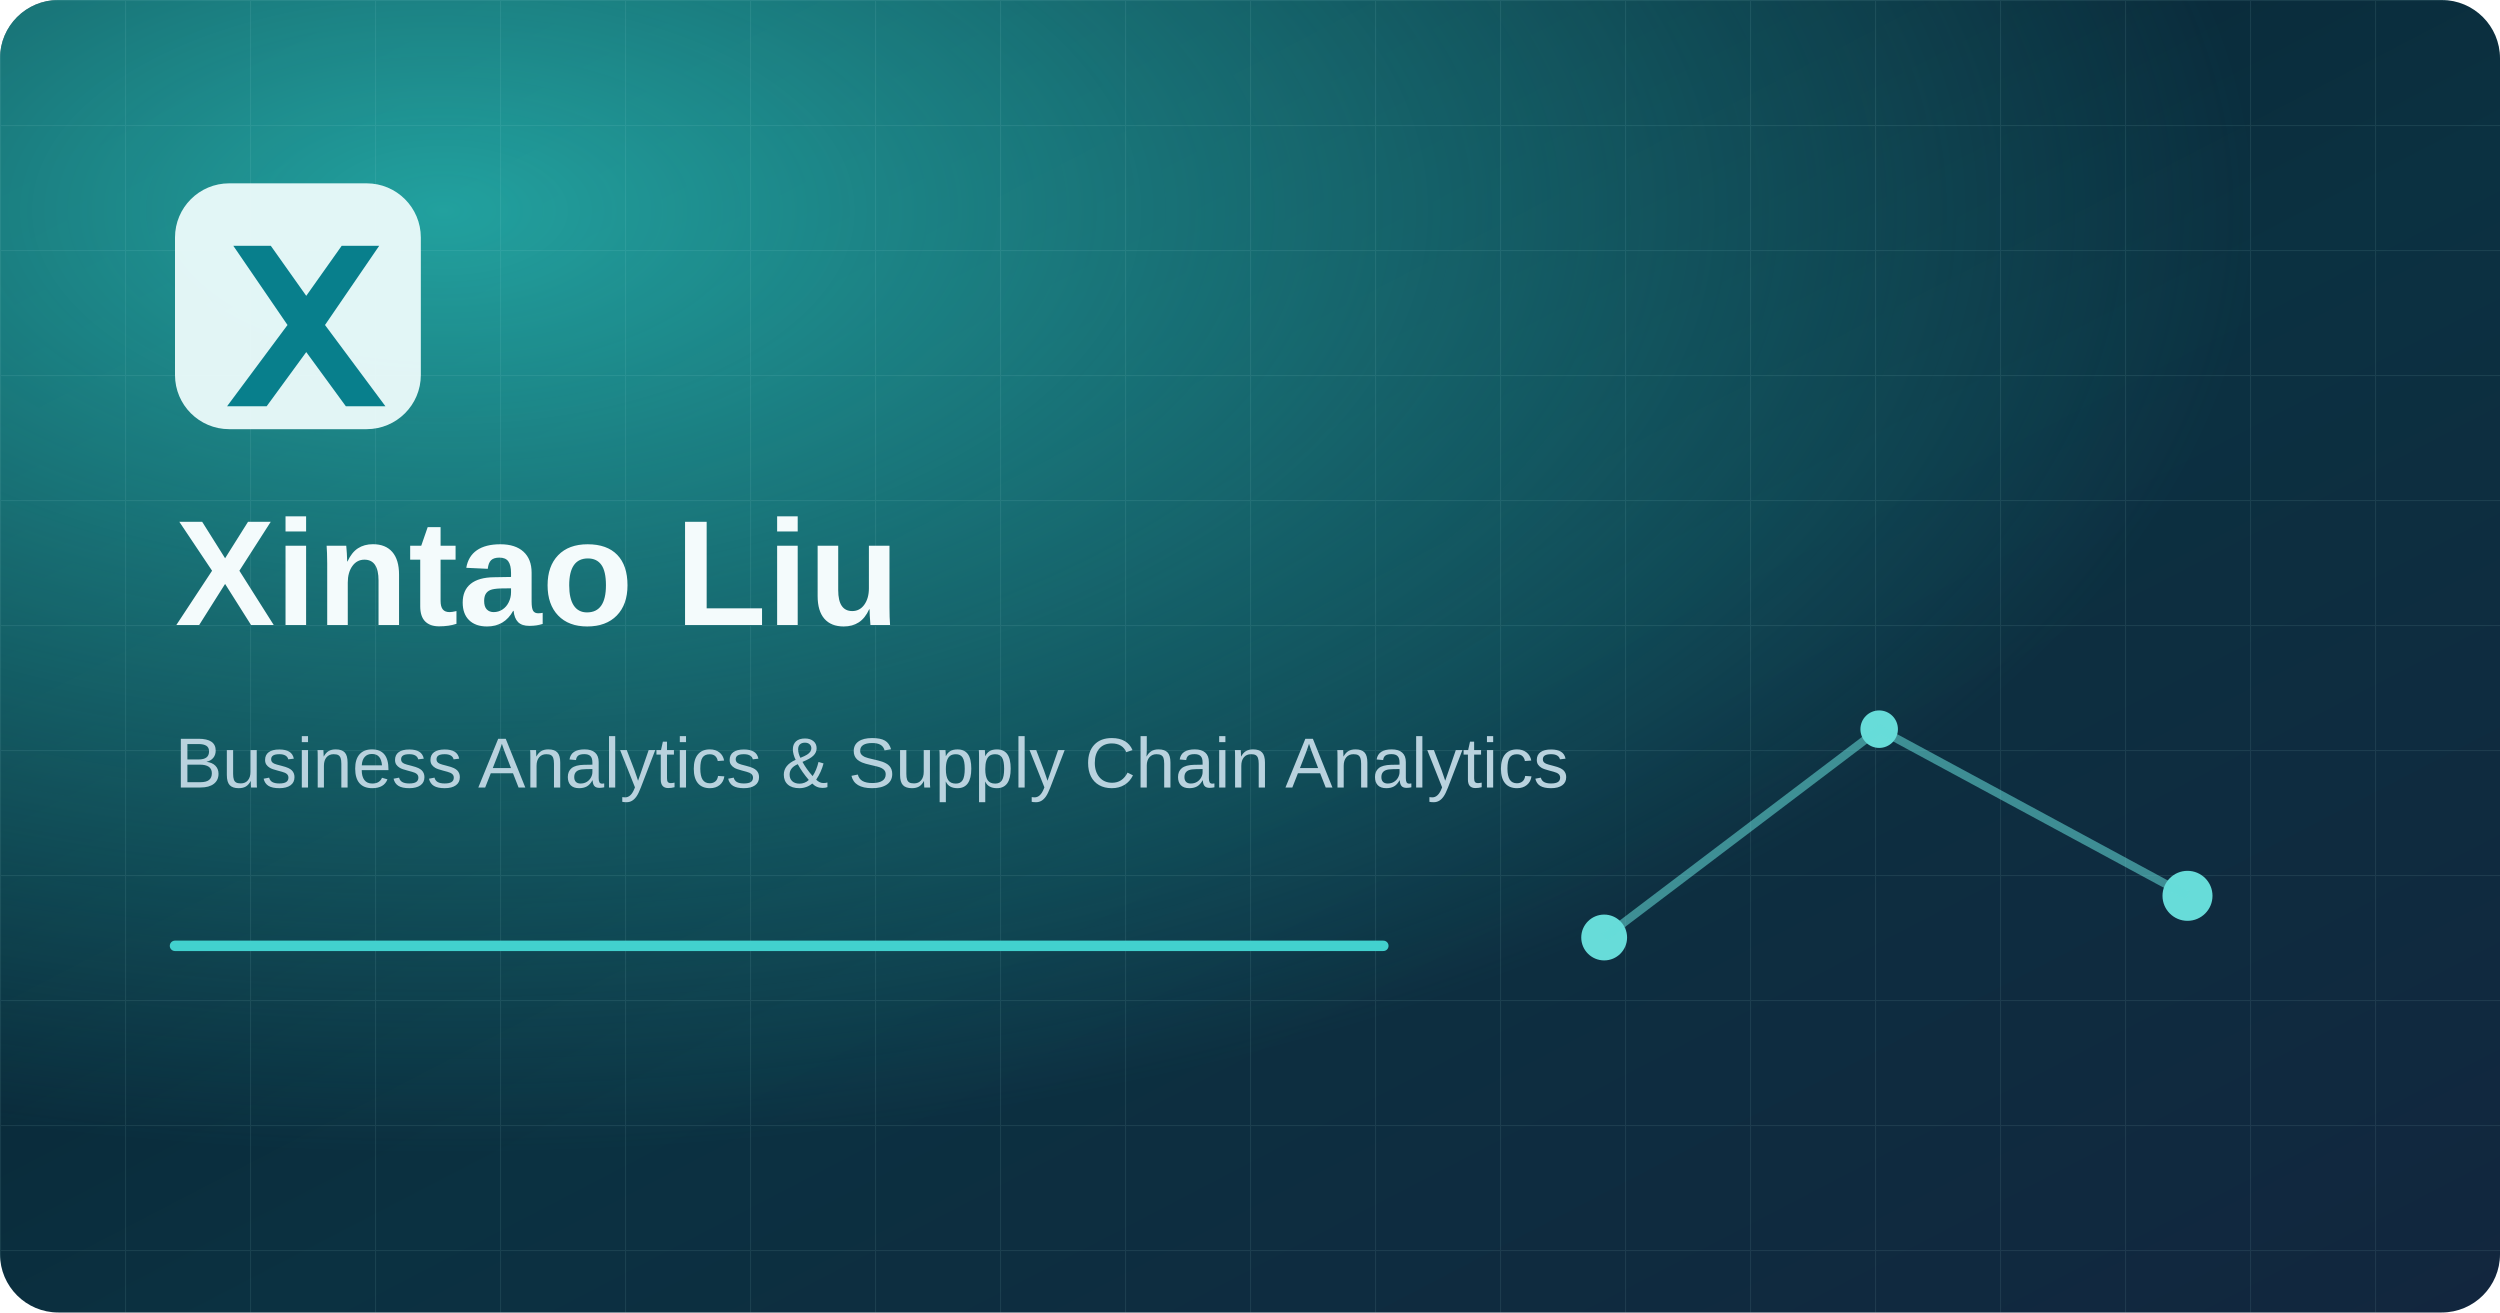
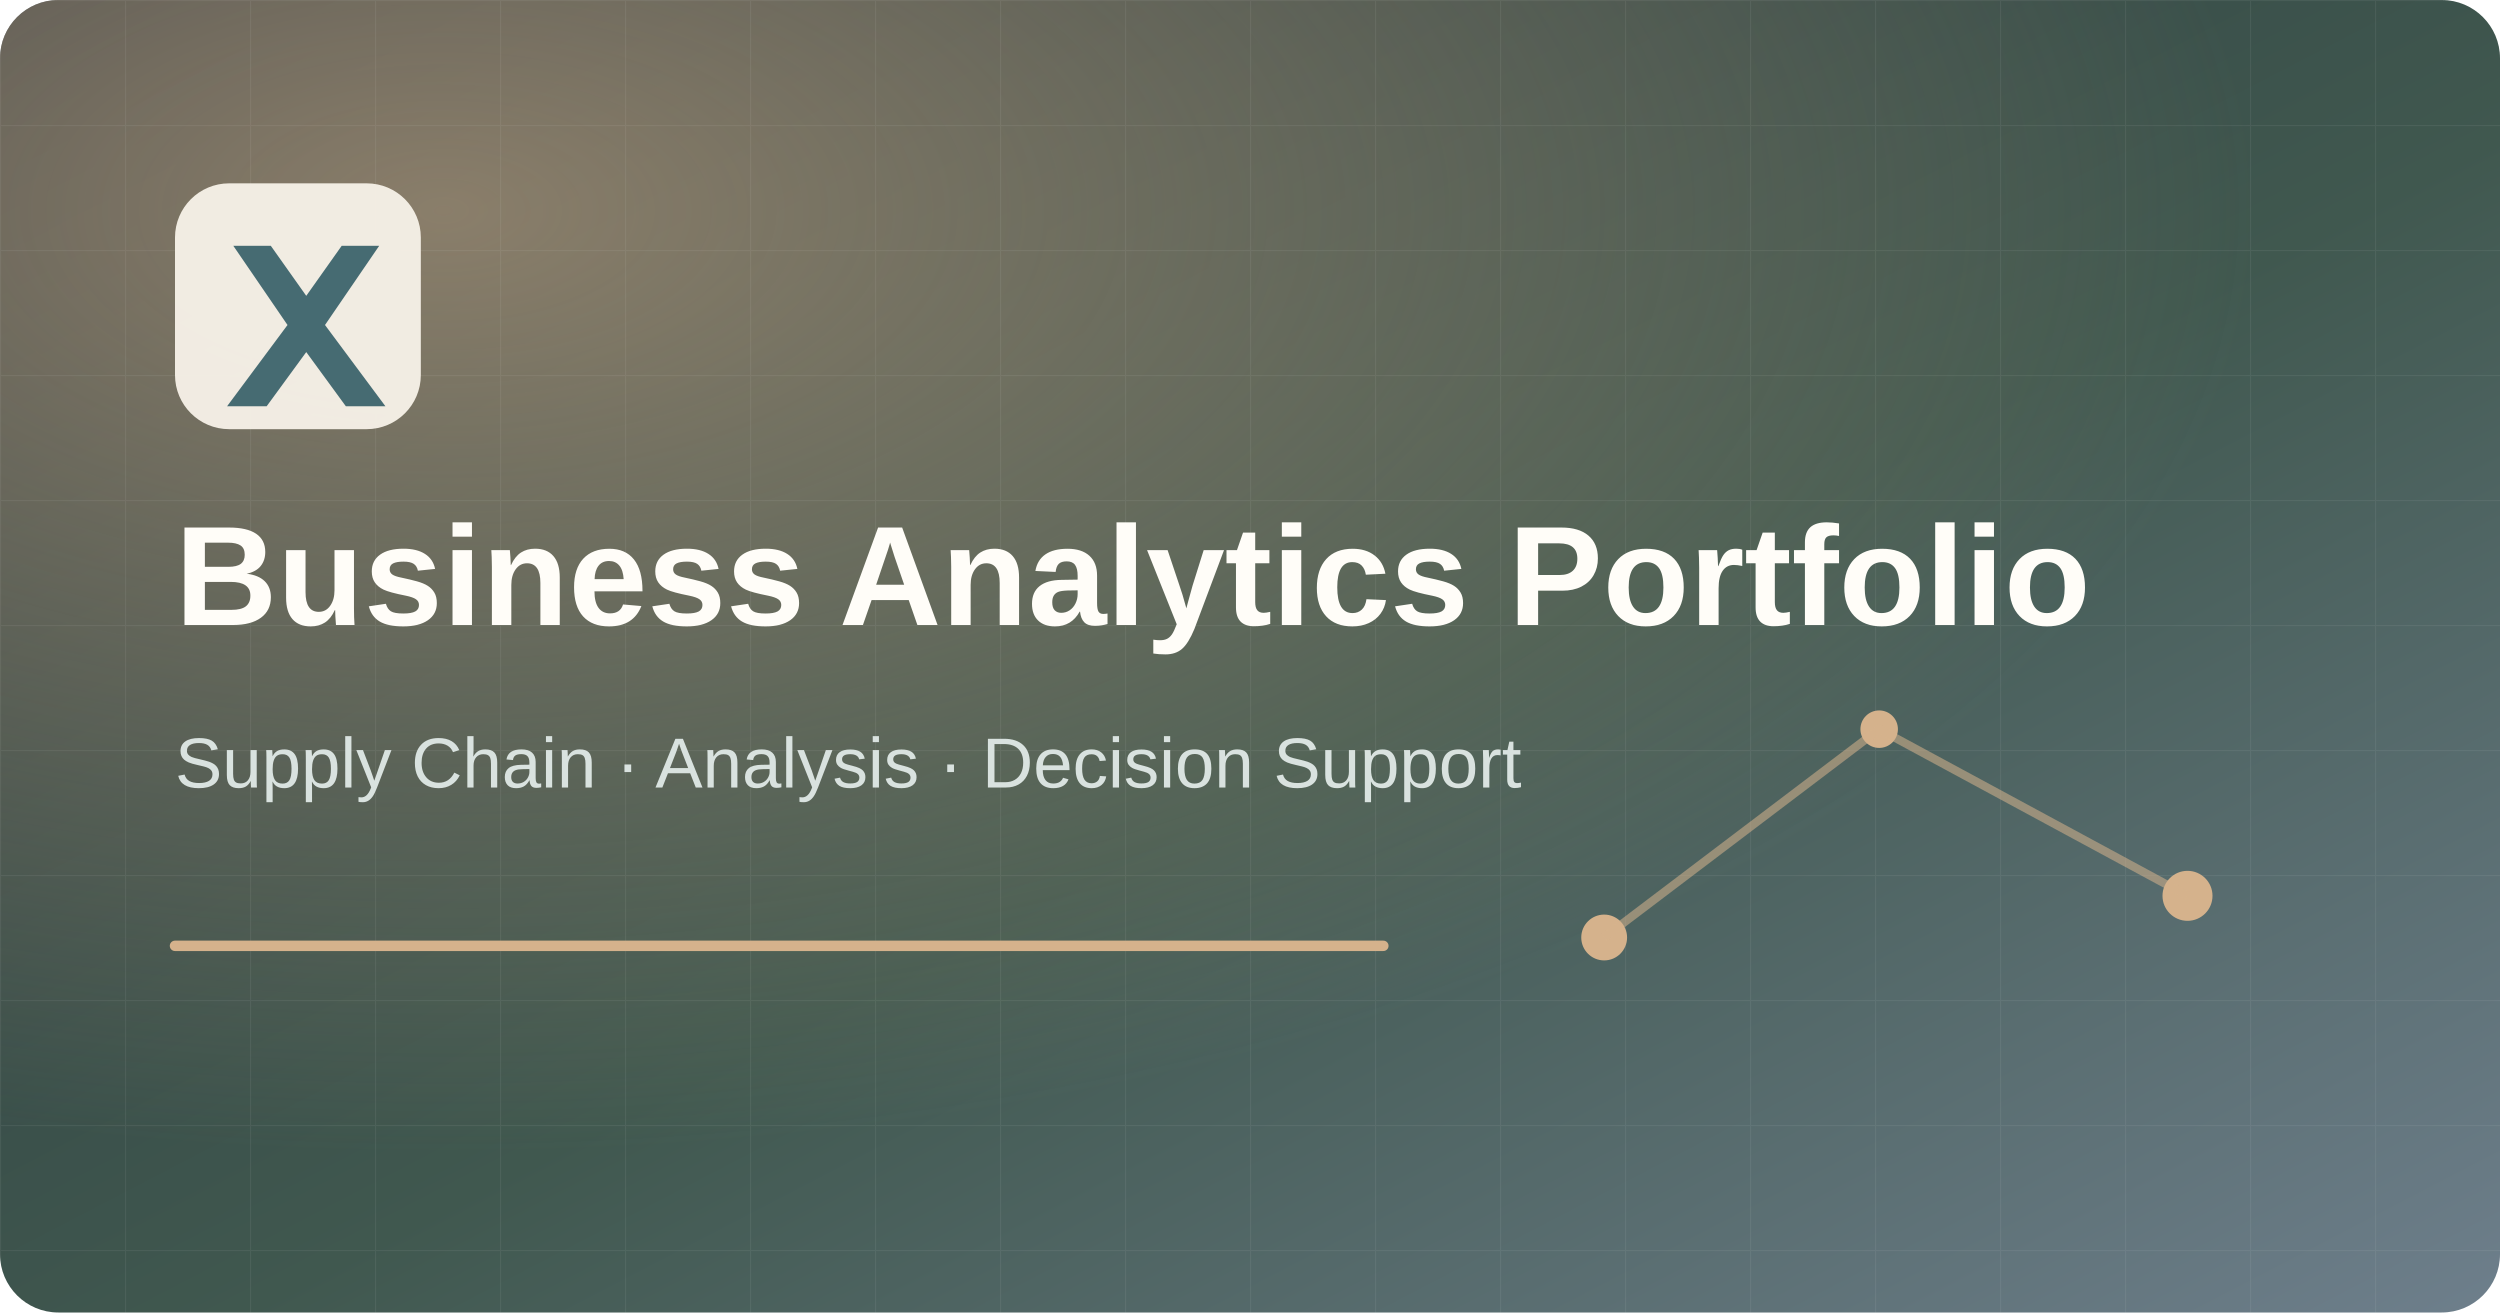
<svg xmlns="http://www.w3.org/2000/svg" width="1200" height="630" viewBox="0 0 1200 630" role="img" aria-labelledby="title desc">
  <defs>
    <linearGradient id="background" x1="0" y1="0" x2="1" y2="1">
-       <stop offset="0" stop-color="#061827" />
-       <stop offset=".55" stop-color="#0b3141" />
-       <stop offset="1" stop-color="#12263e" />
+       <stop offset="0" stop-color="#27343b" />
+       <stop offset=".55" stop-color="#40584f" />
+       <stop offset="1" stop-color="#6e7f8c" />
    </linearGradient>
    <radialGradient id="aurora" cx=".18" cy=".16" r=".72">
-       <stop offset="0" stop-color="#2cd3ca" stop-opacity=".72" />
-       <stop offset="1" stop-color="#2cd3ca" stop-opacity="0" />
+       <stop offset="0" stop-color="#d5b28c" stop-opacity=".55" />
+       <stop offset="1" stop-color="#d5b28c" stop-opacity="0" />
    </radialGradient>
    <pattern id="grid" width="60" height="60" patternUnits="userSpaceOnUse">
-       <path d="M60 0H0v60" fill="none" stroke="#b7eff2" stroke-opacity=".09" />
+       <path d="M60 0H0v60" fill="none" stroke="#eef0ea" stroke-opacity=".07" />
    </pattern>
  </defs>
  <rect width="1200" height="630" rx="28" fill="url(#background)" />
  <rect width="1200" height="630" rx="28" fill="url(#aurora)" />
  <rect width="1200" height="630" rx="28" fill="url(#grid)" />
  <g transform="translate(84 88)">
-     <rect width="118" height="118" rx="26" fill="#eafafa" fill-opacity=".96" />
-     <path d="M28 30h18l17 24 17-24h18L72 68l29 39H82L63 81l-19 26H25l29-39z" fill="#087f8c" />
+     <rect width="118" height="118" rx="26" fill="#f5f0e7" fill-opacity=".96" />
+     <path d="M28 30h18l17 24 17-24h18L72 68l29 39H82L63 81l-19 26H25l29-39z" fill="#466b72" />
  </g>
-   <text x="84" y="300" fill="#f4fbfc" font-family="Arial, sans-serif" font-size="72" font-weight="700">Xintao Liu</text>
-   <text x="84" y="378" fill="#b9d2de" font-family="Arial, sans-serif" font-size="34">Business Analytics &amp; Supply Chain Analytics</text>
-   <path d="M84 454h580" stroke="#42d1ce" stroke-width="5" stroke-linecap="round" />
-   <g fill="#67dcd9">
+   <text x="84" y="300" fill="#fffdf8" font-family="Arial, sans-serif" font-size="68" font-weight="700">Business Analytics Portfolio</text>
+   <text x="84" y="378" fill="#d9e2df" font-family="Arial, sans-serif" font-size="34">Supply Chain · Analysis · Decision Support</text>
+   <path d="M84 454h580" stroke="#d5b28c" stroke-width="5" stroke-linecap="round" />
+   <g fill="#d5b28c">
    <circle cx="770" cy="450" r="11" />
    <circle cx="902" cy="350" r="9" />
    <circle cx="1050" cy="430" r="12" />
  </g>
-   <path d="M770 450 902 350l148 80" fill="none" stroke="#67dcd9" stroke-opacity=".55" stroke-width="4" />
+   <path d="M770 450 902 350l148 80" fill="none" stroke="#d5b28c" stroke-opacity=".55" stroke-width="4" />
</svg>
